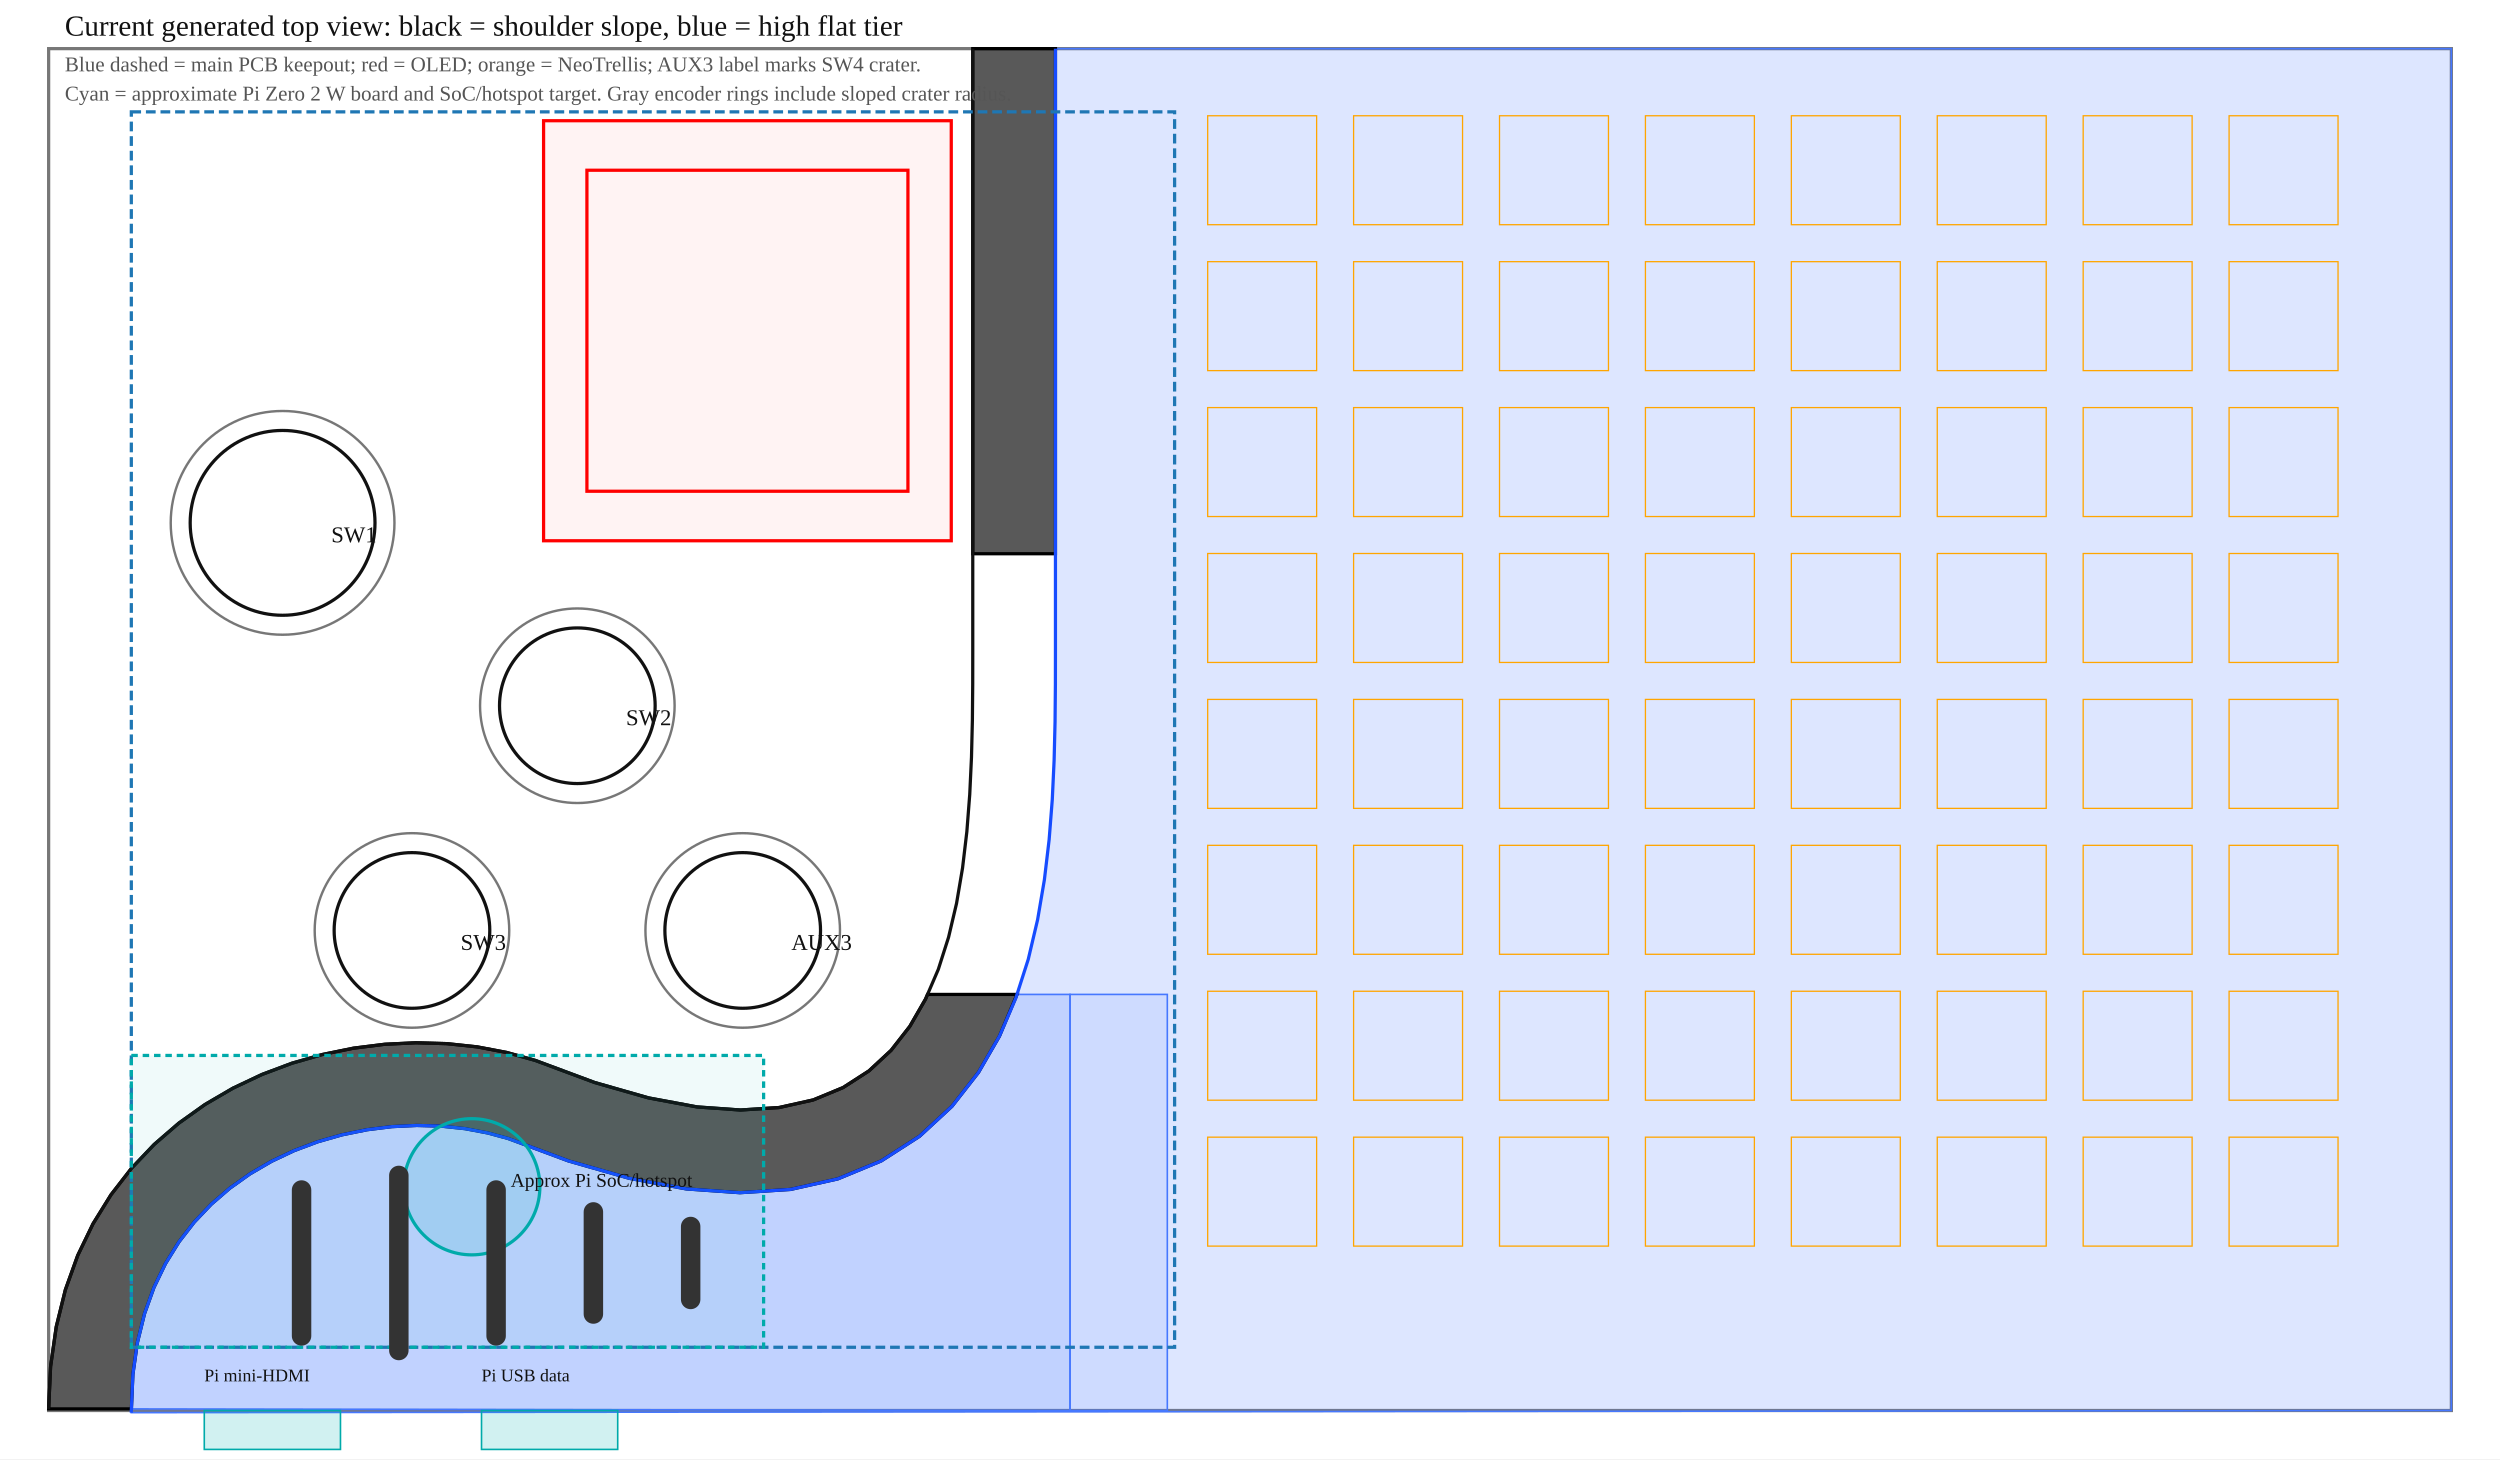
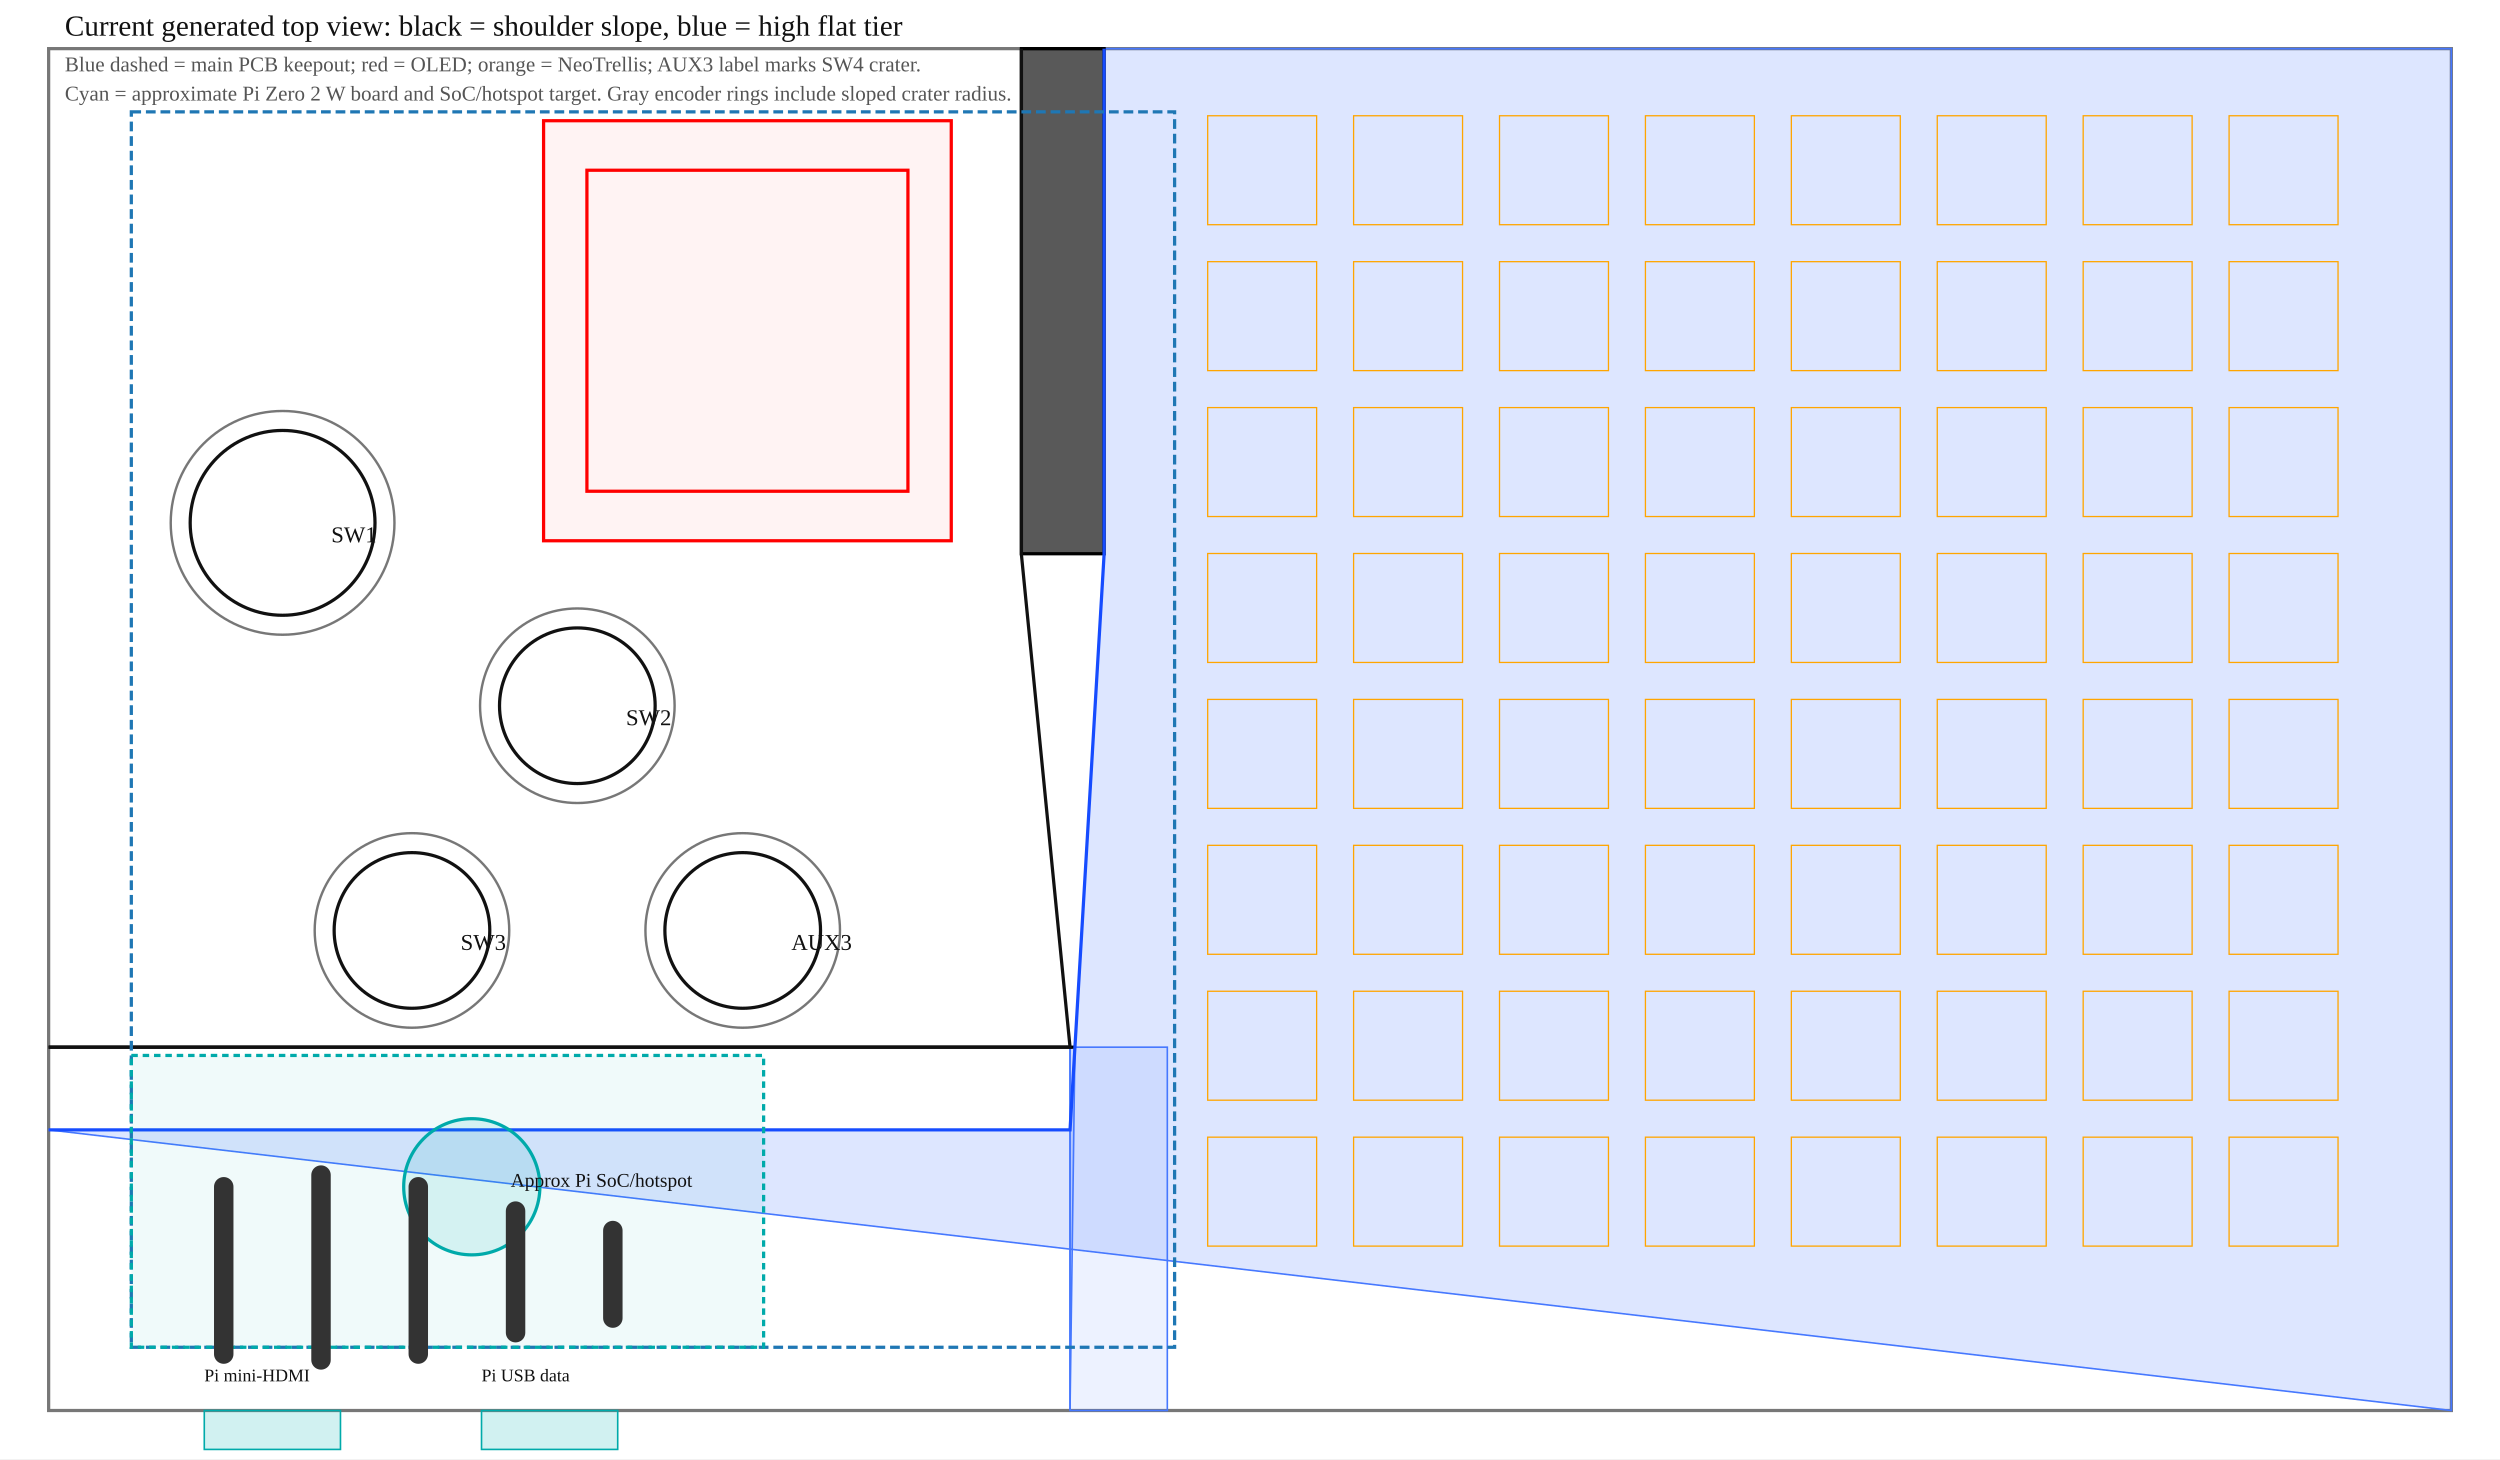
<svg xmlns="http://www.w3.org/2000/svg" width="1542" height="900" viewBox="0 0 1542 900">
  <rect width="100%" height="100%" fill="white" />
  <rect x="30.00" y="30.00" width="1482.00" height="840.00" fill="none" stroke="#777" stroke-width="2.0" />
-   <polygon points="1512.00,870.00 1512.00,30.00 720.00,30.00 651.00,30.00 651.00,47.62 651.00,65.24 651.00,82.86 651.00,100.48 651.00,118.10 651.00,135.71 651.00,153.33 651.00,170.95 651.00,188.57 651.00,206.19 651.00,223.81 651.00,241.43 651.00,259.05 651.00,276.67 651.00,294.29 651.00,311.90 651.00,329.52 651.00,347.14 651.00,364.76 651.00,382.38 651.00,400.04 650.97,422.10 650.76,445.14 650.18,468.94 649.04,493.26 647.11,517.89 644.18,542.62 639.99,567.28 634.23,591.70 626.53,615.71 616.47,639.08 603.52,661.47 587.20,682.34 567.19,700.85 543.55,716.05 516.80,727.11 487.59,733.64 456.39,735.65 423.32,733.32 388.20,726.79 350.74,716.10 313.52,702.26 300.93,698.82 286.86,696.16 272.18,694.60 257.07,694.17 241.72,694.91 226.31,696.83 211.01,699.95 195.99,704.24 181.43,709.70 167.45,716.31 154.20,724.04 141.79,732.86 130.30,742.78 119.82,753.80 110.39,765.97 102.09,779.35 94.97,794.06 89.16,810.23 84.77,828.01 81.98,847.54 80.95,871.33 1512.00,870.00" fill="rgba(70,120,255,0.18)" stroke="#4678ff" stroke-width="1" />
-   <polygon points="660.00,870.00 720.00,870.00 720.00,613.36 660.00,613.36" fill="rgba(70,120,255,0.10)" stroke="#4678ff" stroke-width="1" />
-   <polygon points="660.00,870.00 660.00,613.36 627.29,613.36 616.47,639.08 603.52,661.47 587.20,682.34 567.19,700.85 543.55,716.05 516.80,727.11 487.59,733.64 456.39,735.65 423.32,733.32 388.20,726.79 350.74,716.10 313.52,702.26 300.93,698.82 286.86,696.16 272.18,694.60 257.07,694.17 241.72,694.91 226.31,696.83 211.01,699.95 195.99,704.24 181.43,709.70 167.45,716.31 154.20,724.04 141.79,732.86 130.30,742.78 119.82,753.80 110.39,765.97 102.09,779.35 94.97,794.06 89.16,810.23 84.77,828.01 81.98,847.54 81.05,869.00" fill="rgba(70,120,255,0.18)" stroke="#4678ff" stroke-width="1" />
-   <polygon points="651.00,341.55 651.00,329.52 651.00,311.90 651.00,294.29 651.00,276.67 651.00,259.05 651.00,241.43 651.00,223.81 651.00,206.19 651.00,188.57 651.00,170.95 651.00,153.33 651.00,135.71 651.00,118.10 651.00,100.48 651.00,82.86 651.00,65.24 651.00,47.62 651.00,30.00 600.00,30.00 600.00,47.62 600.00,65.24 600.00,82.86 600.00,100.48 600.00,118.10 600.00,135.71 600.00,153.33 600.00,170.95 600.00,188.57 600.00,206.19 600.00,223.81 600.00,241.43 600.00,259.05 600.00,276.67 600.00,294.29 600.00,311.90 600.00,329.52 600.00,341.55" fill="rgba(0,0,0,0.65)" stroke="black" stroke-width="2" />
-   <polygon points="81.05,869.00 81.98,847.54 84.77,828.01 89.16,810.23 94.97,794.06 102.09,779.35 110.39,765.97 119.82,753.80 130.30,742.78 141.79,732.86 154.20,724.04 167.45,716.31 181.43,709.70 195.99,704.24 211.01,699.95 226.31,696.83 241.72,694.91 257.07,694.17 272.18,694.60 286.86,696.16 300.93,698.82 313.52,702.26 350.74,716.10 388.20,726.79 423.32,733.32 456.39,735.65 487.59,733.64 516.80,727.11 543.55,716.05 567.19,700.85 587.20,682.34 603.52,661.47 616.47,639.08 627.29,613.36 572.10,613.36 570.85,616.28 561.20,633.02 549.62,647.86 535.95,660.54 520.00,670.81 501.60,678.43 480.58,683.12 456.76,684.65 429.97,682.75 400.03,677.18 366.76,667.68 330.00,654.00 312.47,649.14 294.29,645.70 275.60,643.71 256.56,643.17 237.32,644.10 218.05,646.51 198.89,650.41 180.00,655.81 161.55,662.74 143.67,671.19 126.53,681.19 110.29,692.75 95.10,705.88 81.11,720.59 68.48,736.90 57.37,754.82 47.93,774.36 40.32,795.53 34.69,818.36 31.20,842.84 30.00,869.00" fill="rgba(0,0,0,0.65)" stroke="black" stroke-width="2" />
-   <polyline points="80.95,871.33 81.98,847.54 84.77,828.01 89.16,810.23 94.97,794.06 102.09,779.35 110.39,765.97 119.82,753.80 130.30,742.78 141.79,732.86 154.20,724.04 167.45,716.31 181.43,709.70 195.99,704.24 211.01,699.95 226.31,696.83 241.72,694.91 257.07,694.17 272.18,694.60 286.86,696.16 300.93,698.82 313.52,702.26 350.74,716.10 388.20,726.79 423.32,733.32 456.39,735.65 487.59,733.64 516.80,727.11 543.55,716.05 567.19,700.85 587.20,682.34 603.52,661.47 616.47,639.08 626.53,615.71 634.23,591.70 639.99,567.28 644.18,542.62 647.11,517.89 649.04,493.26 650.18,468.94 650.76,445.14 650.97,422.10 651.00,400.04 651.00,382.38 651.00,364.76 651.00,347.14 651.00,329.52 651.00,311.90 651.00,294.29 651.00,276.67 651.00,259.05 651.00,241.43 651.00,223.81 651.00,206.19 651.00,188.57 651.00,170.95 651.00,153.33 651.00,135.71 651.00,118.10 651.00,100.48 651.00,82.86 651.00,65.24 651.00,47.62 651.00,30.00" fill="none" stroke="#164cff" stroke-width="2" />
-   <polyline points="30.00,869.00 31.20,842.84 34.69,818.36 40.32,795.53 47.93,774.36 57.37,754.82 68.48,736.90 81.11,720.59 95.10,705.88 110.29,692.75 126.53,681.19 143.67,671.19 161.55,662.74 180.00,655.81 198.89,650.41 218.05,646.51 237.32,644.10 256.56,643.17 275.60,643.71 294.29,645.70 312.47,649.14 330.00,654.00 366.76,667.68 400.03,677.18 429.97,682.75 456.76,684.65 480.58,683.12 501.60,678.43 520.00,670.81 535.95,660.54 549.62,647.86 561.20,633.02 570.85,616.28 578.75,597.90 585.07,578.11 590.00,557.19 593.70,535.37 596.36,512.92 598.13,490.09 599.21,467.13 599.77,444.29 599.97,421.83 600.00,400.00 600.00,382.38 600.00,364.76 600.00,347.14 600.00,329.52 600.00,311.90 600.00,294.29 600.00,276.67 600.00,259.05 600.00,241.43 600.00,223.81 600.00,206.19 600.00,188.57 600.00,170.95 600.00,153.33 600.00,135.71 600.00,118.10 600.00,100.48 600.00,82.86 600.00,65.24 600.00,47.62 600.00,30.00" fill="none" stroke="#111" stroke-width="2" />
+   <polygon points="1512.00,870.00 1512.00,30.00 720.00,30.00 681.00,30.00 681.00,56.00 681.00,82.00 681.00,108.00 681.00,134.00 681.00,160.00 681.00,186.00 681.00,212.00 681.00,238.00 681.00,264.00 681.00,290.00 681.00,316.00 681.00,342.00 660.00,696.90 642.50,696.90 625.00,696.90 607.50,696.90 590.00,696.90 572.50,696.90 555.00,696.90 537.50,696.90 520.00,696.90 502.50,696.90 485.00,696.90 467.50,696.90 450.00,696.90 432.50,696.90 415.00,696.90 397.50,696.90 380.00,696.90 362.50,696.90 345.00,696.90 327.50,696.90 310.00,696.90 292.50,696.90 275.00,696.90 257.50,696.90 240.00,696.90 222.50,696.90 205.00,696.90 187.50,696.90 170.00,696.90 152.50,696.90 135.00,696.90 117.50,696.90 100.00,696.90 82.50,696.90 65.00,696.90 47.50,696.90 30.00,696.90 1512.00,870.00" fill="rgba(70,120,255,0.18)" stroke="#4678ff" stroke-width="1" />
+   <polygon points="660.00,870.00 720.00,870.00 720.00,645.90 660.00,645.90" fill="rgba(70,120,255,0.10)" stroke="#4678ff" stroke-width="1" />
+   <polygon points="660.00,870.00 660.00,645.90 663.02,645.90 663.02,645.90" fill="rgba(70,120,255,0.18)" stroke="#4678ff" stroke-width="1" />
+   <polygon points="681.00,341.55 681.00,316.00 681.00,290.00 681.00,264.00 681.00,238.00 681.00,212.00 681.00,186.00 681.00,160.00 681.00,134.00 681.00,108.00 681.00,82.00 681.00,56.00 681.00,30.00 630.00,30.00 630.00,56.00 630.00,82.00 630.00,108.00 630.00,134.00 630.00,160.00 630.00,186.00 630.00,212.00 630.00,238.00 630.00,264.00 630.00,290.00 630.00,316.00 630.00,341.55" fill="rgba(0,0,0,0.65)" stroke="black" stroke-width="2" />
+   <polygon points="663.02,645.90 663.02,645.90 30.00,645.90 30.00,645.90" fill="rgba(0,0,0,0.65)" stroke="black" stroke-width="2" />
+   <polyline points="30.00,696.90 47.50,696.90 65.00,696.90 82.50,696.90 100.00,696.90 117.50,696.90 135.00,696.90 152.50,696.90 170.00,696.90 187.50,696.90 205.00,696.90 222.50,696.90 240.00,696.90 257.50,696.90 275.00,696.90 292.50,696.90 310.00,696.90 327.50,696.90 345.00,696.90 362.50,696.90 380.00,696.90 397.50,696.90 415.00,696.90 432.50,696.90 450.00,696.90 467.50,696.90 485.00,696.90 502.50,696.90 520.00,696.90 537.50,696.90 555.00,696.90 572.50,696.90 590.00,696.90 607.50,696.90 625.00,696.90 642.50,696.90 660.00,696.90 681.00,342.00 681.00,316.00 681.00,290.00 681.00,264.00 681.00,238.00 681.00,212.00 681.00,186.00 681.00,160.00 681.00,134.00 681.00,108.00 681.00,82.00 681.00,56.00 681.00,30.00" fill="none" stroke="#164cff" stroke-width="2" />
+   <polyline points="30.00,645.90 47.50,645.90 65.00,645.90 82.50,645.90 100.00,645.90 117.50,645.90 135.00,645.90 152.50,645.90 170.00,645.90 187.50,645.90 205.00,645.90 222.50,645.90 240.00,645.90 257.50,645.90 275.00,645.90 292.50,645.90 310.00,645.90 327.50,645.90 345.00,645.90 362.50,645.90 380.00,645.90 397.50,645.90 415.00,645.90 432.50,645.90 450.00,645.90 467.50,645.90 485.00,645.90 502.50,645.90 520.00,645.90 537.50,645.90 555.00,645.90 572.50,645.90 590.00,645.90 607.50,645.90 625.00,645.90 642.50,645.90 660.00,645.90 630.00,342.00 630.00,316.00 630.00,290.00 630.00,264.00 630.00,238.00 630.00,212.00 630.00,186.00 630.00,160.00 630.00,134.00 630.00,108.00 630.00,82.00 630.00,56.00 630.00,30.00" fill="none" stroke="#111" stroke-width="2" />
  <rect x="81.00" y="69.00" width="643.50" height="762.00" fill="none" stroke="#1f77b4" stroke-width="2.0" stroke-dasharray="6 3" />
  <rect x="81.00" y="651.00" width="390.00" height="180.00" fill="rgba(0,180,180,0.06)" stroke="#0aa" stroke-width="2.0" stroke-dasharray="4 3" />
  <circle cx="291.00" cy="732.00" r="42.00" fill="rgba(0,180,180,0.12)" stroke="#0aa" stroke-width="2.0" />
  <text x="315.00" y="732.00" font-size="12" fill="#111">Approx Pi SoC/hotspot</text>
-   <line x1="186.00" y1="824.00" x2="186.00" y2="734.00" stroke="#333" stroke-width="12" stroke-linecap="round" />
-   <line x1="246.00" y1="833.00" x2="246.00" y2="725.00" stroke="#333" stroke-width="12" stroke-linecap="round" />
-   <line x1="306.00" y1="824.00" x2="306.00" y2="734.00" stroke="#333" stroke-width="12" stroke-linecap="round" />
-   <line x1="366.00" y1="810.50" x2="366.00" y2="747.50" stroke="#333" stroke-width="12" stroke-linecap="round" />
-   <line x1="426.00" y1="801.50" x2="426.00" y2="756.50" stroke="#333" stroke-width="12" stroke-linecap="round" />
+   <line x1="138.00" y1="835.20" x2="138.00" y2="732.00" stroke="#333" stroke-width="12" stroke-linecap="round" />
+   <line x1="198.00" y1="838.80" x2="198.00" y2="724.80" stroke="#333" stroke-width="12" stroke-linecap="round" />
+   <line x1="258.00" y1="835.20" x2="258.00" y2="732.00" stroke="#333" stroke-width="12" stroke-linecap="round" />
+   <line x1="318.00" y1="822.00" x2="318.00" y2="747.00" stroke="#333" stroke-width="12" stroke-linecap="round" />
+   <line x1="378.00" y1="813.00" x2="378.00" y2="759.00" stroke="#333" stroke-width="12" stroke-linecap="round" />
  <rect x="126.00" y="870.00" width="84.00" height="24.00" fill="rgba(0,180,180,0.18)" stroke="#0aa" stroke-width="1.0" />
  <text x="126.00" y="852.00" font-size="11" fill="#111">Pi mini-HDMI</text>
  <rect x="297.00" y="870.00" width="84.00" height="24.00" fill="rgba(0,180,180,0.18)" stroke="#0aa" stroke-width="1.0" />
  <text x="297.00" y="852.00" font-size="11" fill="#111">Pi USB data</text>
  <rect x="335.28" y="74.46" width="251.46" height="259.08" fill="rgba(255,0,0,0.05)" stroke="red" stroke-width="2.0" />
  <rect x="362.01" y="105.00" width="198.00" height="198.00" fill="none" stroke="red" stroke-width="2.0" />
  <circle cx="174.30" cy="322.50" r="69.00" fill="none" stroke="#777" stroke-width="1.5" />
  <circle cx="174.30" cy="322.50" r="57.00" fill="none" stroke="#111" stroke-width="2.0" />
  <text x="204.30" y="334.50" font-size="14" fill="#111">SW1</text>
  <circle cx="356.10" cy="435.30" r="60.00" fill="none" stroke="#777" stroke-width="1.5" />
  <circle cx="356.10" cy="435.30" r="48.00" fill="none" stroke="#111" stroke-width="2.0" />
  <text x="386.10" y="447.30" font-size="14" fill="#111">SW2</text>
  <circle cx="254.10" cy="573.90" r="60.00" fill="none" stroke="#777" stroke-width="1.5" />
  <circle cx="254.10" cy="573.90" r="48.00" fill="none" stroke="#111" stroke-width="2.0" />
  <text x="284.10" y="585.90" font-size="14" fill="#111">SW3</text>
  <circle cx="458.10" cy="573.90" r="60.00" fill="none" stroke="#777" stroke-width="1.5" />
  <circle cx="458.10" cy="573.90" r="48.00" fill="none" stroke="#111" stroke-width="2.0" />
  <text x="488.10" y="585.90" font-size="14" fill="#111">AUX3</text>
  <rect x="744.90" y="701.40" width="67.20" height="67.20" fill="none" stroke="orange" stroke-width="0.8" />
  <rect x="834.90" y="701.40" width="67.20" height="67.20" fill="none" stroke="orange" stroke-width="0.8" />
  <rect x="924.90" y="701.40" width="67.20" height="67.20" fill="none" stroke="orange" stroke-width="0.8" />
  <rect x="1014.90" y="701.40" width="67.20" height="67.20" fill="none" stroke="orange" stroke-width="0.8" />
  <rect x="1104.90" y="701.40" width="67.20" height="67.20" fill="none" stroke="orange" stroke-width="0.8" />
  <rect x="1194.90" y="701.40" width="67.20" height="67.20" fill="none" stroke="orange" stroke-width="0.8" />
  <rect x="1284.90" y="701.40" width="67.20" height="67.20" fill="none" stroke="orange" stroke-width="0.8" />
  <rect x="1374.90" y="701.40" width="67.20" height="67.20" fill="none" stroke="orange" stroke-width="0.8" />
  <rect x="744.90" y="611.40" width="67.20" height="67.20" fill="none" stroke="orange" stroke-width="0.8" />
  <rect x="834.90" y="611.40" width="67.20" height="67.20" fill="none" stroke="orange" stroke-width="0.8" />
  <rect x="924.90" y="611.40" width="67.20" height="67.20" fill="none" stroke="orange" stroke-width="0.8" />
  <rect x="1014.90" y="611.40" width="67.20" height="67.20" fill="none" stroke="orange" stroke-width="0.8" />
  <rect x="1104.90" y="611.40" width="67.20" height="67.20" fill="none" stroke="orange" stroke-width="0.8" />
  <rect x="1194.90" y="611.40" width="67.20" height="67.20" fill="none" stroke="orange" stroke-width="0.8" />
  <rect x="1284.90" y="611.40" width="67.20" height="67.20" fill="none" stroke="orange" stroke-width="0.8" />
  <rect x="1374.90" y="611.40" width="67.20" height="67.20" fill="none" stroke="orange" stroke-width="0.8" />
  <rect x="744.90" y="521.40" width="67.20" height="67.20" fill="none" stroke="orange" stroke-width="0.8" />
  <rect x="834.90" y="521.40" width="67.20" height="67.20" fill="none" stroke="orange" stroke-width="0.8" />
  <rect x="924.90" y="521.40" width="67.20" height="67.20" fill="none" stroke="orange" stroke-width="0.8" />
  <rect x="1014.90" y="521.40" width="67.20" height="67.20" fill="none" stroke="orange" stroke-width="0.8" />
  <rect x="1104.90" y="521.40" width="67.20" height="67.20" fill="none" stroke="orange" stroke-width="0.8" />
  <rect x="1194.90" y="521.40" width="67.20" height="67.20" fill="none" stroke="orange" stroke-width="0.8" />
  <rect x="1284.90" y="521.40" width="67.20" height="67.20" fill="none" stroke="orange" stroke-width="0.8" />
  <rect x="1374.90" y="521.40" width="67.20" height="67.20" fill="none" stroke="orange" stroke-width="0.8" />
  <rect x="744.90" y="431.40" width="67.20" height="67.20" fill="none" stroke="orange" stroke-width="0.8" />
  <rect x="834.90" y="431.40" width="67.20" height="67.20" fill="none" stroke="orange" stroke-width="0.8" />
  <rect x="924.90" y="431.40" width="67.20" height="67.20" fill="none" stroke="orange" stroke-width="0.8" />
  <rect x="1014.90" y="431.40" width="67.20" height="67.20" fill="none" stroke="orange" stroke-width="0.8" />
  <rect x="1104.90" y="431.40" width="67.20" height="67.20" fill="none" stroke="orange" stroke-width="0.8" />
  <rect x="1194.90" y="431.40" width="67.20" height="67.20" fill="none" stroke="orange" stroke-width="0.8" />
  <rect x="1284.90" y="431.40" width="67.20" height="67.20" fill="none" stroke="orange" stroke-width="0.8" />
  <rect x="1374.90" y="431.40" width="67.20" height="67.20" fill="none" stroke="orange" stroke-width="0.8" />
  <rect x="744.90" y="341.40" width="67.20" height="67.20" fill="none" stroke="orange" stroke-width="0.8" />
  <rect x="834.90" y="341.40" width="67.20" height="67.20" fill="none" stroke="orange" stroke-width="0.8" />
  <rect x="924.90" y="341.40" width="67.20" height="67.20" fill="none" stroke="orange" stroke-width="0.8" />
  <rect x="1014.90" y="341.40" width="67.20" height="67.20" fill="none" stroke="orange" stroke-width="0.8" />
  <rect x="1104.90" y="341.40" width="67.20" height="67.20" fill="none" stroke="orange" stroke-width="0.8" />
  <rect x="1194.90" y="341.40" width="67.20" height="67.20" fill="none" stroke="orange" stroke-width="0.8" />
  <rect x="1284.90" y="341.40" width="67.20" height="67.20" fill="none" stroke="orange" stroke-width="0.8" />
  <rect x="1374.90" y="341.40" width="67.20" height="67.20" fill="none" stroke="orange" stroke-width="0.8" />
  <rect x="744.90" y="251.40" width="67.20" height="67.20" fill="none" stroke="orange" stroke-width="0.8" />
  <rect x="834.90" y="251.40" width="67.20" height="67.20" fill="none" stroke="orange" stroke-width="0.8" />
  <rect x="924.90" y="251.40" width="67.20" height="67.20" fill="none" stroke="orange" stroke-width="0.8" />
  <rect x="1014.90" y="251.40" width="67.20" height="67.20" fill="none" stroke="orange" stroke-width="0.8" />
  <rect x="1104.90" y="251.40" width="67.20" height="67.20" fill="none" stroke="orange" stroke-width="0.8" />
  <rect x="1194.90" y="251.40" width="67.20" height="67.20" fill="none" stroke="orange" stroke-width="0.8" />
  <rect x="1284.90" y="251.40" width="67.20" height="67.20" fill="none" stroke="orange" stroke-width="0.8" />
  <rect x="1374.90" y="251.40" width="67.20" height="67.20" fill="none" stroke="orange" stroke-width="0.8" />
  <rect x="744.90" y="161.40" width="67.20" height="67.20" fill="none" stroke="orange" stroke-width="0.8" />
  <rect x="834.90" y="161.40" width="67.20" height="67.20" fill="none" stroke="orange" stroke-width="0.8" />
  <rect x="924.90" y="161.40" width="67.20" height="67.20" fill="none" stroke="orange" stroke-width="0.8" />
  <rect x="1014.90" y="161.40" width="67.20" height="67.20" fill="none" stroke="orange" stroke-width="0.8" />
  <rect x="1104.90" y="161.40" width="67.20" height="67.20" fill="none" stroke="orange" stroke-width="0.8" />
  <rect x="1194.90" y="161.40" width="67.20" height="67.20" fill="none" stroke="orange" stroke-width="0.8" />
  <rect x="1284.90" y="161.40" width="67.20" height="67.20" fill="none" stroke="orange" stroke-width="0.8" />
  <rect x="1374.90" y="161.40" width="67.20" height="67.20" fill="none" stroke="orange" stroke-width="0.8" />
  <rect x="744.90" y="71.40" width="67.20" height="67.20" fill="none" stroke="orange" stroke-width="0.8" />
  <rect x="834.90" y="71.40" width="67.20" height="67.20" fill="none" stroke="orange" stroke-width="0.8" />
  <rect x="924.90" y="71.40" width="67.20" height="67.20" fill="none" stroke="orange" stroke-width="0.8" />
  <rect x="1014.90" y="71.40" width="67.20" height="67.20" fill="none" stroke="orange" stroke-width="0.8" />
  <rect x="1104.90" y="71.40" width="67.20" height="67.20" fill="none" stroke="orange" stroke-width="0.8" />
  <rect x="1194.90" y="71.40" width="67.20" height="67.20" fill="none" stroke="orange" stroke-width="0.8" />
  <rect x="1284.90" y="71.40" width="67.20" height="67.20" fill="none" stroke="orange" stroke-width="0.8" />
  <rect x="1374.90" y="71.40" width="67.20" height="67.20" fill="none" stroke="orange" stroke-width="0.8" />
  <text x="40" y="22" font-size="18" fill="#111">Current generated top view: black = shoulder slope, blue = high flat tier</text>
  <text x="40" y="44" font-size="13" fill="#555">Blue dashed = main PCB keepout; red = OLED; orange = NeoTrellis; AUX3 label marks SW4 crater.</text>
  <text x="40" y="62" font-size="13" fill="#555">Cyan = approximate Pi Zero 2 W board and SoC/hotspot target. Gray encoder rings include sloped crater radius.</text>
</svg>
